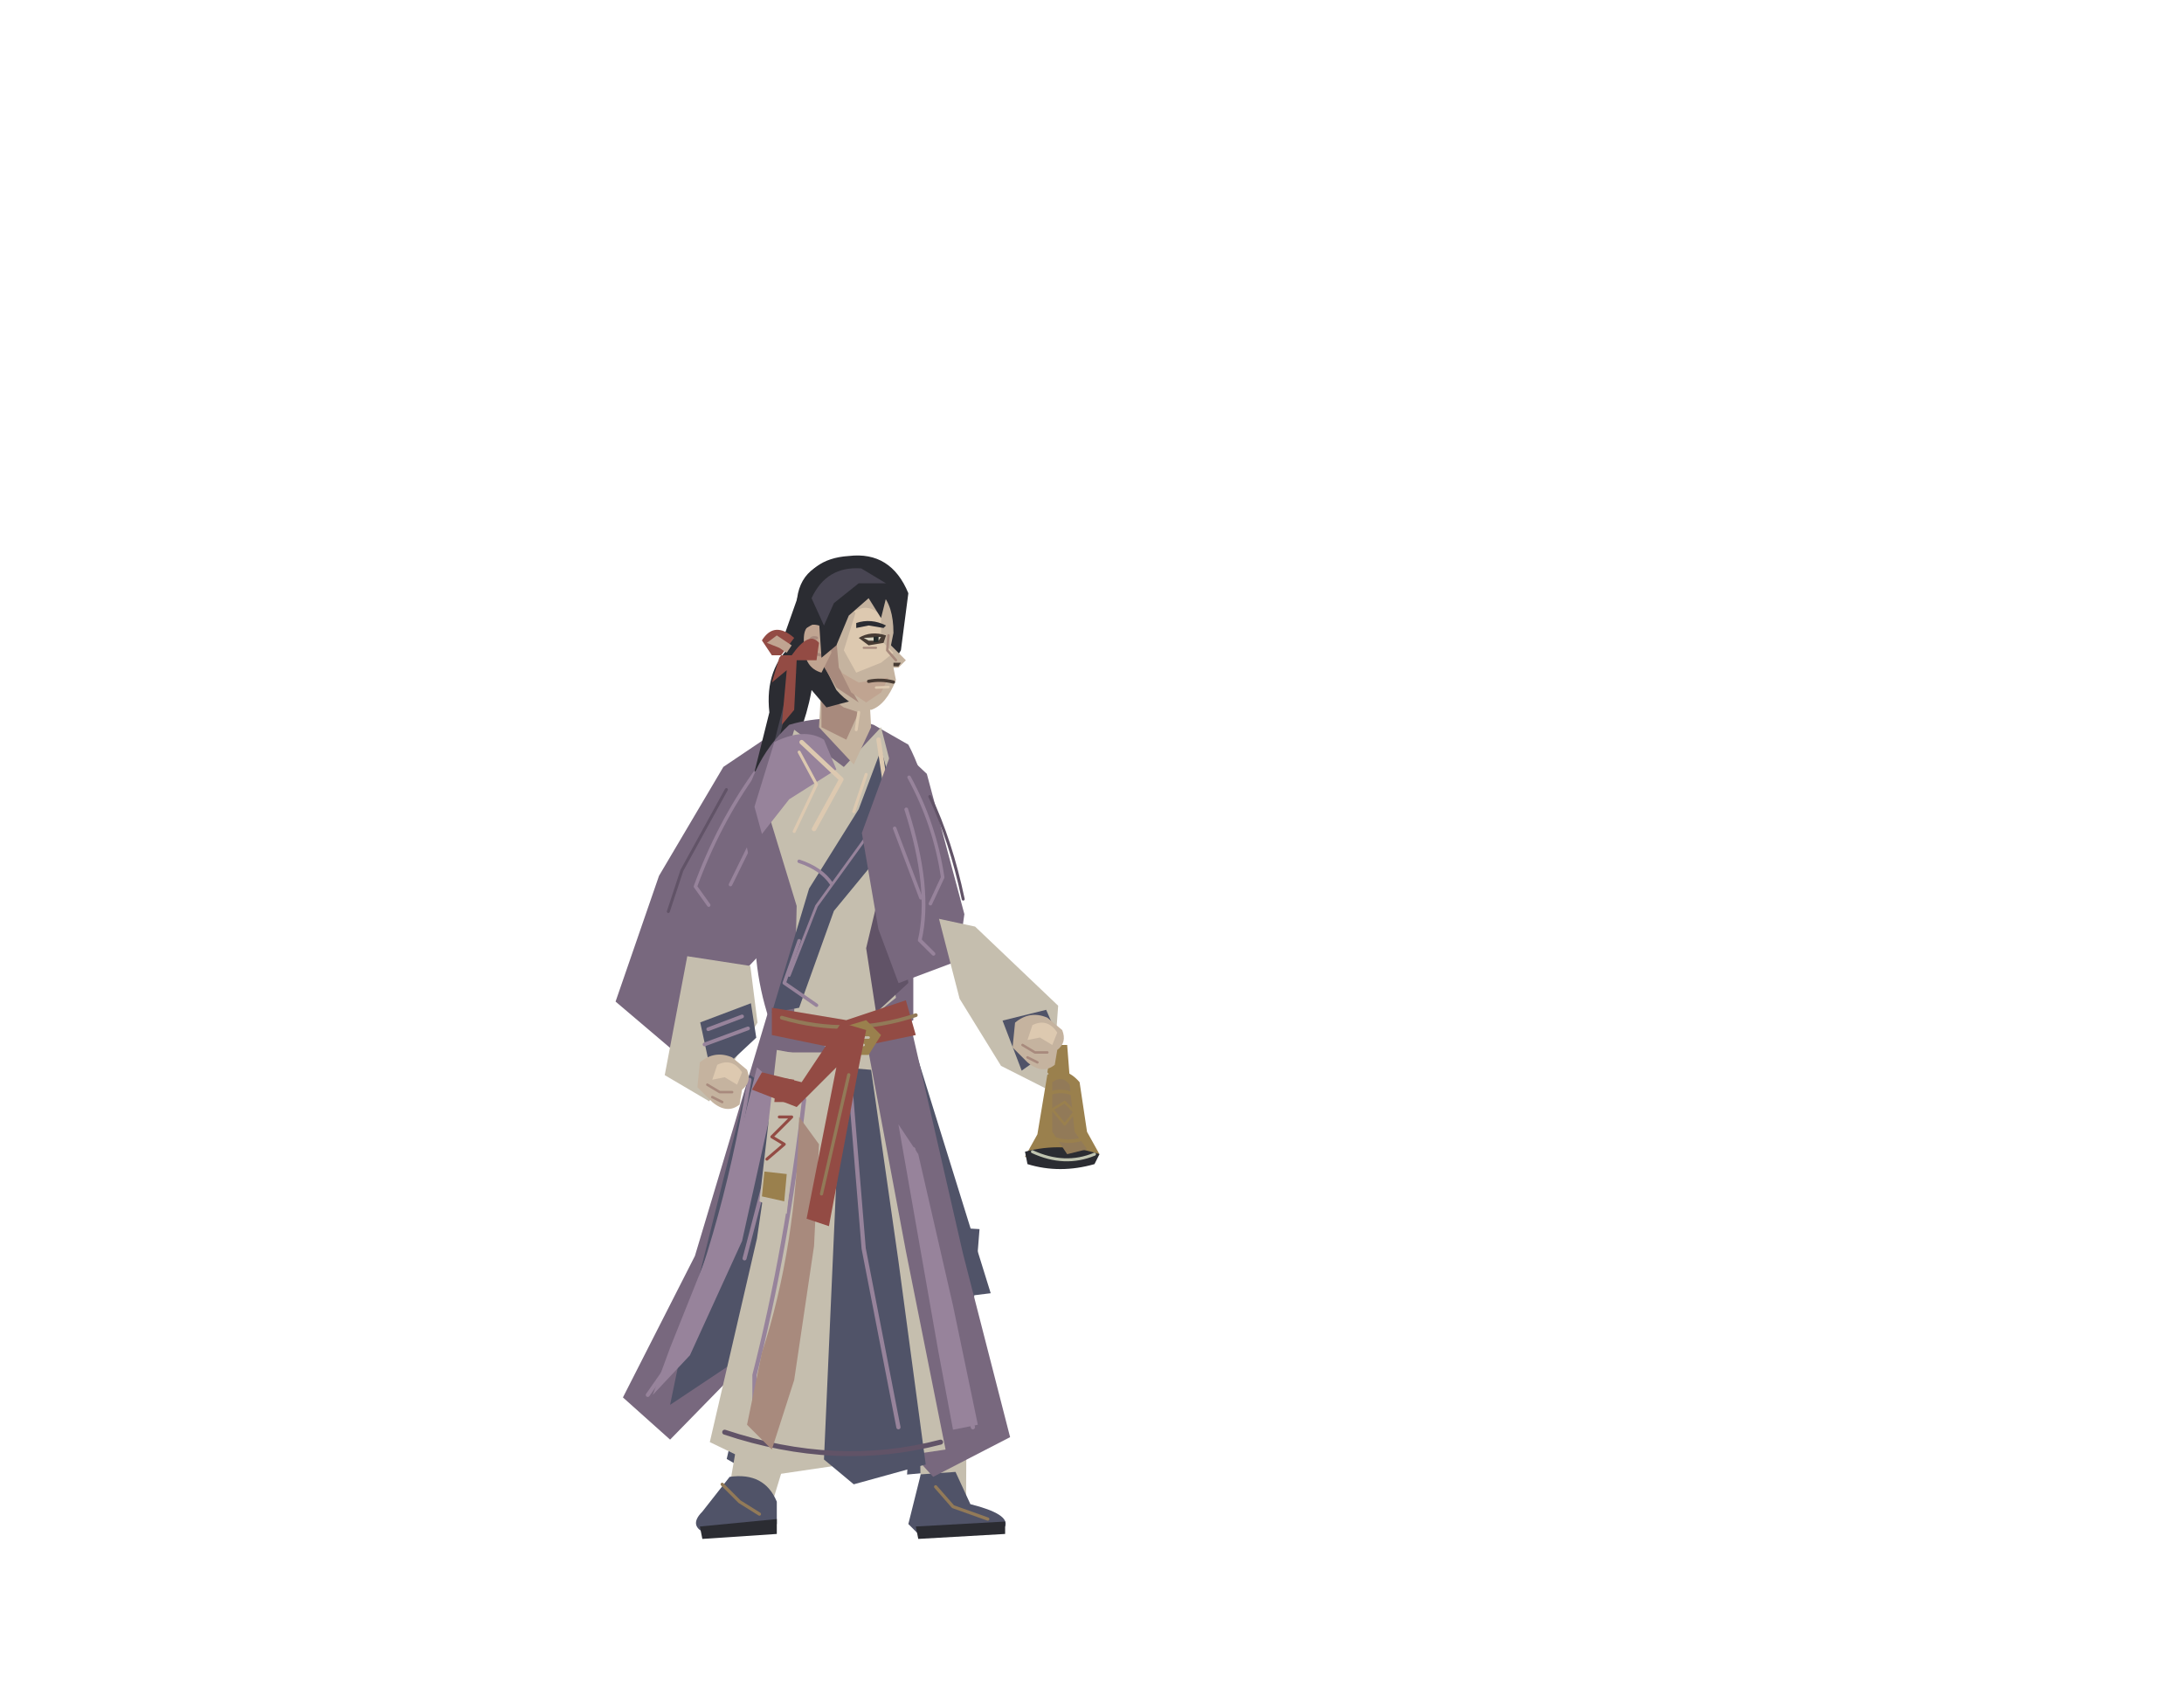
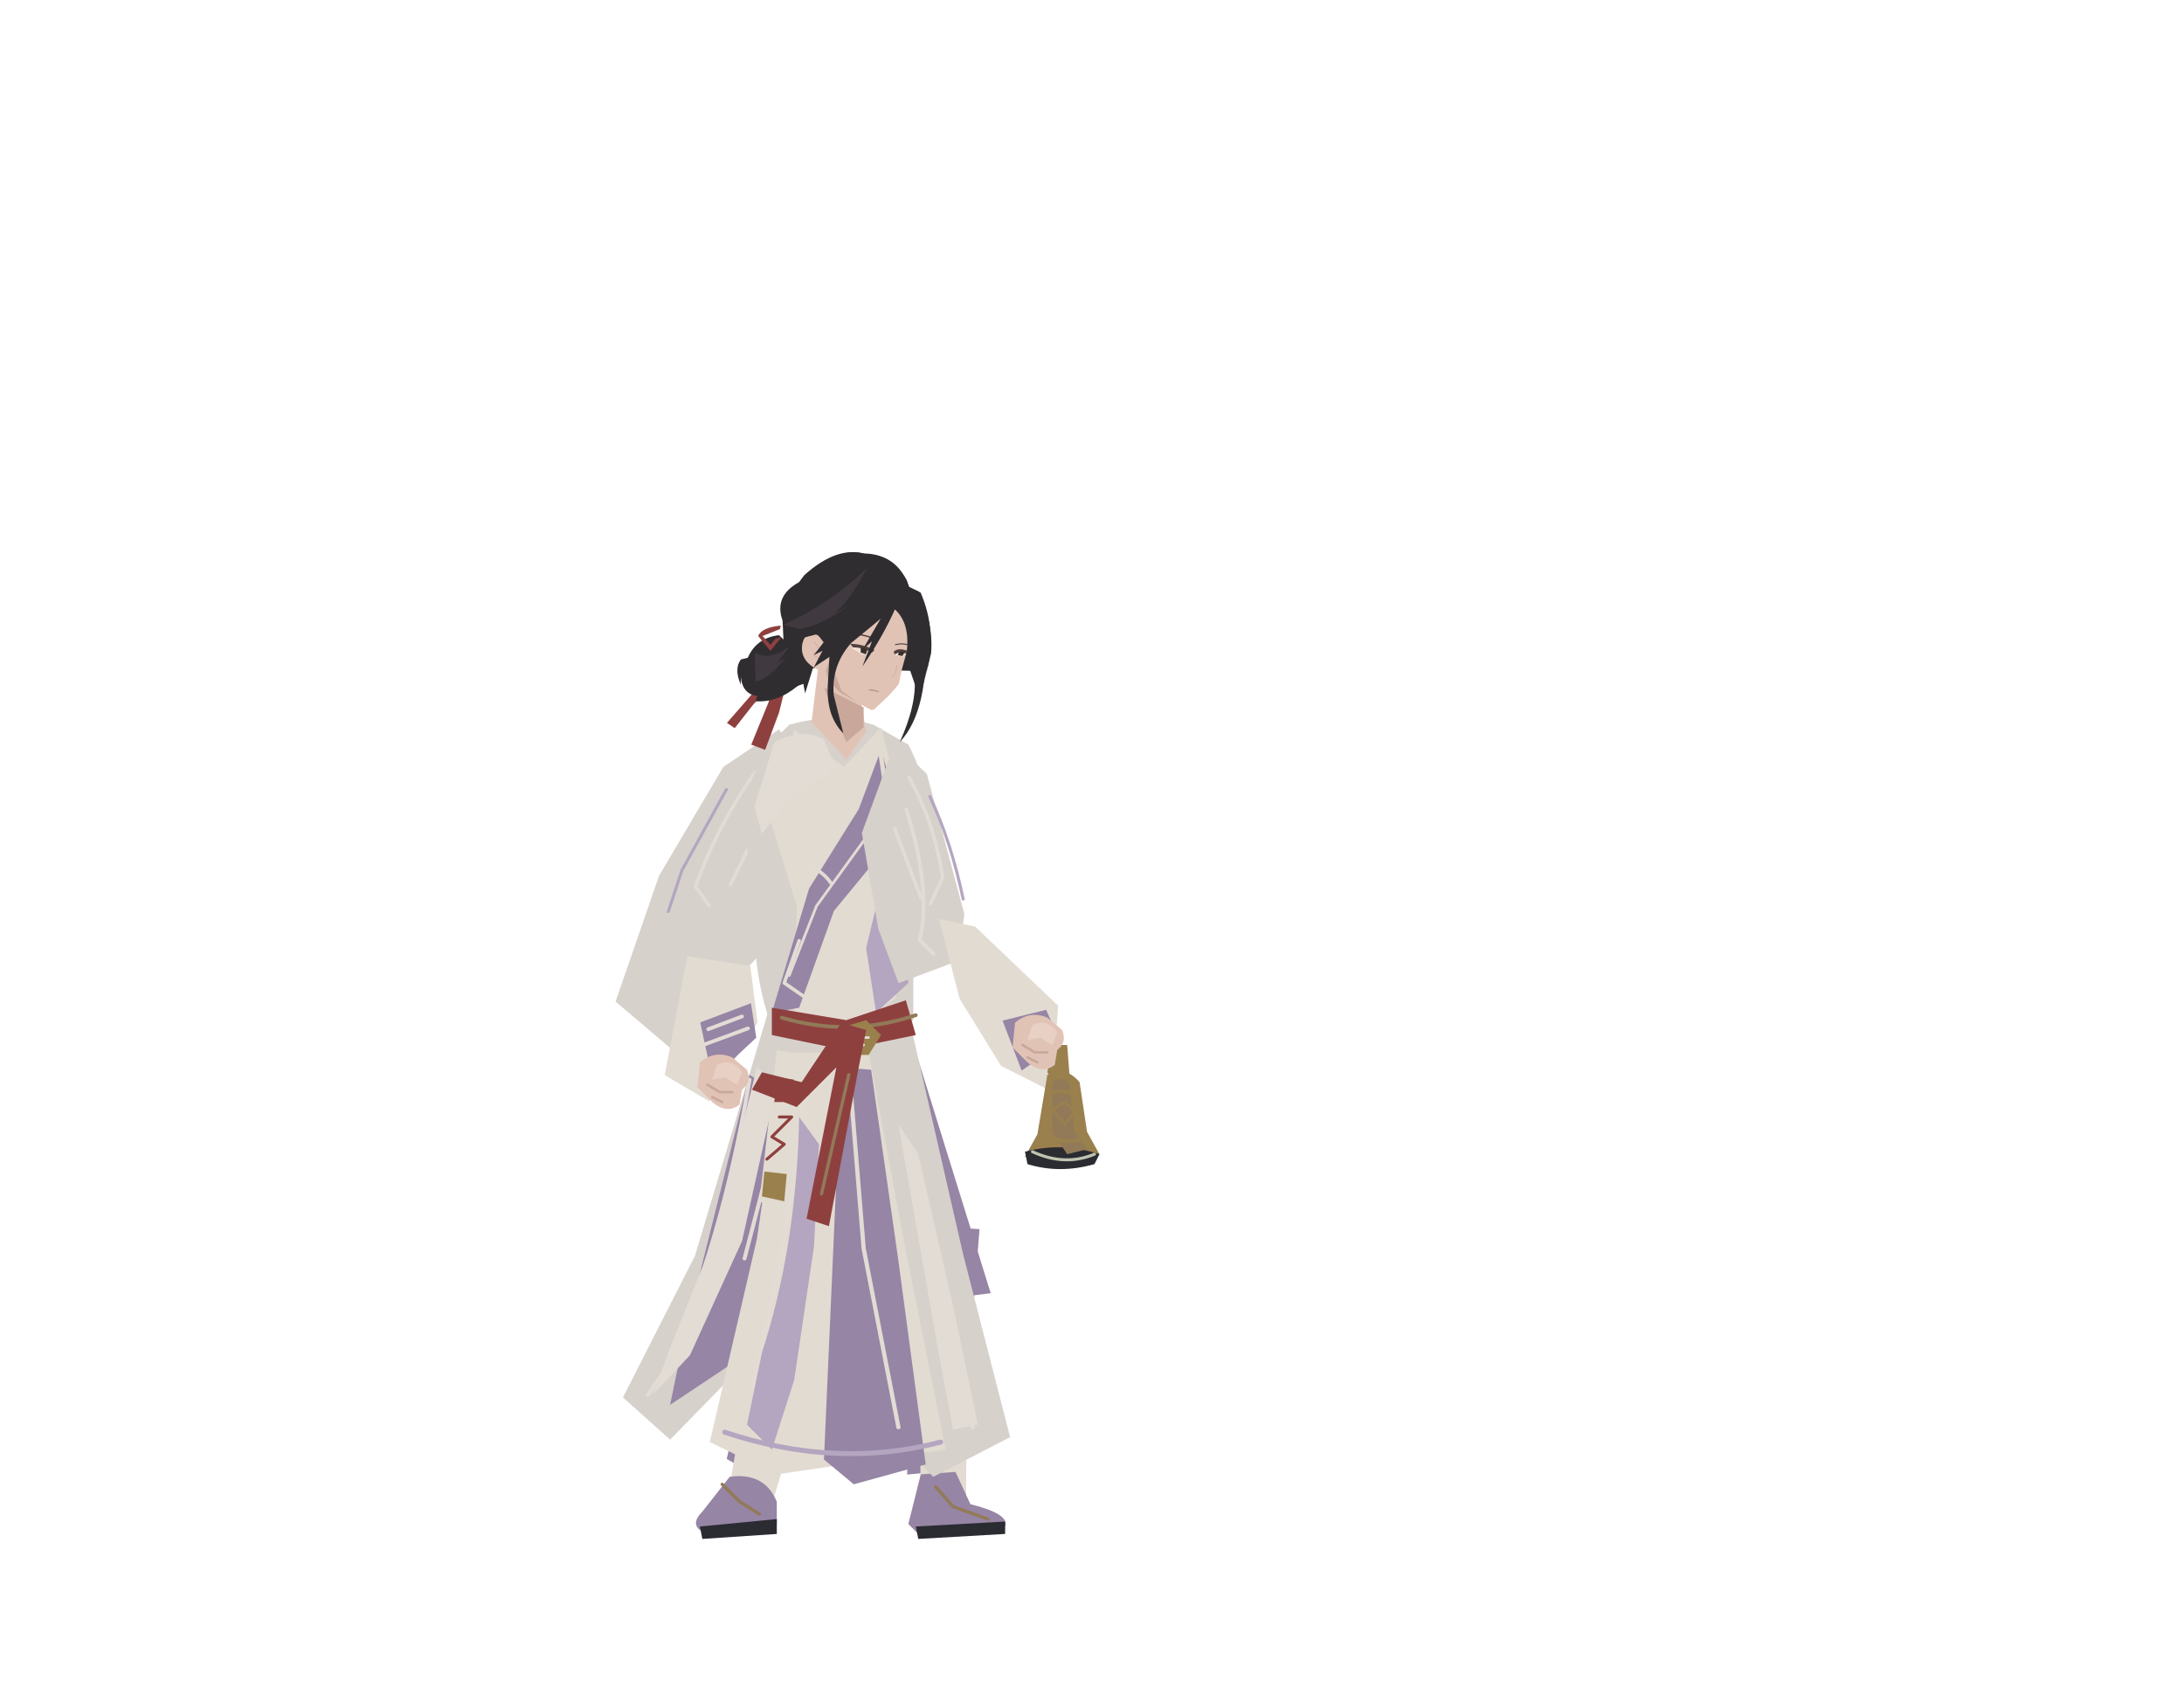
- <svg xmlns="http://www.w3.org/2000/svg" viewBox="-100 -140 880 680" role="img" aria-label="HONRO sodan.v007 idle">
+ <svg xmlns="http://www.w3.org/2000/svg" viewBox="-100 -140 880 680" role="img" aria-label="HONRO sodan.v008 idle">
  <g id="root" transform="matrix(1 0 0 1 0 0)" opacity="1" />
  <g id="rear_thigh" transform="matrix(0.98386 -0.17893 0.17893 0.98386 -46.11173 47.746)" opacity="1">
-     <path id="rear_trouser" d="M214 279L241 287L231 384L196 382L199 369Z" fill="#505368" />
+     <path id="rear_trouser" d="M214 279L241 287L231 384L196 382L199 369Z" fill="#9685A5" />
  </g>
  <g id="rear_shin" transform="matrix(0.98547 0.16983 -0.16983 0.98547 80.84293 -27.12849)" opacity="1">
-     <path id="rear_lower_leg" d="M196 357L230 361L210 456L191 449Z" fill="#505368" />
-     <path id="rear_ankle" d="M194 420L217 424L212 464L194 466Z" fill="#C5BEAE" />
+     <path id="rear_lower_leg" d="M196 357L230 361L210 456L191 449Z" fill="#9685A5" />
+     <path id="rear_ankle" d="M194 420L217 424L212 464L194 466Z" fill="#E2DBD1" />
  </g>
  <g id="rear_foot" transform="matrix(1 0 0 1 0 0)" opacity="1">
-     <path id="rear_soft_shoe" d="M194 455Q208 453 213 465L213 474L185 478Q177 475 183 469Z" fill="#505368" />
+     <path id="rear_soft_shoe" d="M194 455Q208 453 213 465L213 474L185 478Q177 475 183 469Z" fill="#9685A5" />
    <path id="rear_soft_sole" d="M182 475L213 472L213 478L183 480Z" fill="#2B2C32" />
    <path id="rear_boot_seam" d="M191 458 L198 465 206 470" fill="none" stroke="#927A58" stroke-width="1.3" stroke-linecap="round" stroke-linejoin="round" />
  </g>
  <g id="front_thigh" transform="matrix(0.98773 -0.15617 0.15617 0.98773 -40.31051 45.92141)" opacity="1">
-     <path id="front_trouser" d="M239 280L267 274L283 384L254 383Z" fill="#505368" />
+     <path id="front_trouser" d="M239 280L267 274L283 384L254 383Z" fill="#9685A5" />
  </g>
  <g id="front_shin" transform="matrix(0.99007 0.14058 -0.14058 0.99007 67.36609 -35.64756)" opacity="1">
-     <path id="front_lower_leg" d="M256 357L280 355L286 452L265 457Z" fill="#505368" />
-     <path id="front_ankle" d="M265 422L284 420L290 464L272 467Z" fill="#C5BEAE" />
+     <path id="front_lower_leg" d="M256 357L280 355L286 452L265 457Z" fill="#9685A5" />
+     <path id="front_ankle" d="M265 422L284 420L290 464L272 467Z" fill="#E2DBD1" />
  </g>
  <g id="front_foot" transform="matrix(1 0 0 1 0 0)" opacity="1">
-     <path id="front_soft_shoe" d="M271 454L285 453L291 466Q307 470 305 475L270 478L266 474Z" fill="#505368" />
+     <path id="front_soft_shoe" d="M271 454L285 453L291 466Q307 470 305 475L270 478L266 474Z" fill="#9685A5" />
    <path id="front_soft_sole" d="M269 475L305 473L305 478L270 480Z" fill="#2B2C32" />
    <path id="front_boot_seam" d="M277 459 L284 467 298 472" fill="none" stroke="#927A58" stroke-width="1.3" stroke-linecap="round" stroke-linejoin="round" />
  </g>
  <g id="rear_cloth" transform="matrix(1 0 0 1 0 3)" opacity="1">
-     <path id="robe_outer_back" d="M210 263L236 281L213 393L170 437L151 420L180 363Z" fill="#78687E" />
-     <path id="robe_back_inner" d="M202 290L222 303L203 401L170 423L176 394Z" fill="#505368" />
-     <path id="rear_robe_folds" d="M202 292 Q191 358 168 409 L161 419 M212 318 L200 364" fill="none" stroke="#97839B" stroke-width="1.6" stroke-linecap="round" stroke-linejoin="round" />
-     <path id="back_robe_light" d="M205 287 L213 294 199 357 178 403 163 419 170 400 188 355Z" fill="#97839B" />
+     <path id="robe_outer_back" d="M210 263L236 281L213 393L170 437L151 420L180 363Z" fill="#D6D1CB" />
+     <path id="robe_back_inner" d="M202 290L222 303L203 401L170 423L176 394Z" fill="#9685A5" />
+     <path id="rear_robe_folds" d="M202 292 Q191 358 168 409 L161 419 M212 318 L200 364" fill="none" stroke="#E2DCD5" stroke-width="1.6" stroke-linecap="round" stroke-linejoin="round" />
+     <path id="back_robe_light" d="M205 287 L213 294 199 357 178 403 163 419 170 400 188 355Z" fill="#E2DCD5" />
  </g>
  <g id="pelvis" transform="matrix(1 0 0 1 0 3)" opacity="1" />
  <g id="rear_upper_arm" transform="matrix(0.99616 0.08755 -0.08755 0.99616 14.92149 -15.20543)" opacity="1" />
  <g id="rear_sleeve" transform="matrix(0.99616 0.08755 -0.08755 0.99616 14.92149 -15.20543)" opacity="1">
-     <path id="rear_sleeve" d="M213 151L234 176L218 236L181 283L157 266L170 214L192 168Z" fill="#78687E" />
-     <path id="rear_sleeve_folds" d="M205 169 Q192 191 185 217 L191 224 M211 184 L199 215" fill="none" stroke="#97839B" stroke-width="1.4" stroke-linecap="round" stroke-linejoin="round" />
-     <path id="rear_sleeve_seam" d="M194 177 L179 211 175 228" fill="none" stroke="#615367" stroke-width="1.2" stroke-linecap="round" stroke-linejoin="round" />
+     <path id="rear_sleeve" d="M213 151L234 176L218 236L181 283L157 266L170 214L192 168Z" fill="#D6D1CB" />
+     <path id="rear_sleeve_folds" d="M205 169 Q192 191 185 217 L191 224 M211 184 L199 215" fill="none" stroke="#E2DCD5" stroke-width="1.4" stroke-linecap="round" stroke-linejoin="round" />
+     <path id="rear_sleeve_seam" d="M194 177 L179 211 175 228" fill="none" stroke="#B4A5C0" stroke-width="1.2" stroke-linecap="round" stroke-linejoin="round" />
  </g>
  <g id="rear_forearm" transform="matrix(0.99659 -0.08248 0.08248 0.99659 -23.58757 17.00244)" opacity="1">
-     <path id="rear_sleeve_lining" d="M181 244L206 250L207 273L185 303L168 291Z" fill="#C5BEAE" />
-     <path id="rear_cuff" d="M184 271L205 265L206 279L187 294Z" fill="#505368" />
-     <path id="rear_cuff_edge" d="M187 274 L201 270 M185 280 L203 275" fill="none" stroke="#97839B" stroke-width="1.5" stroke-linecap="round" stroke-linejoin="round" />
+     <path id="rear_sleeve_lining" d="M181 244L206 250L207 273L185 303L168 291Z" fill="#E2DBD1" />
+     <path id="rear_cuff" d="M184 271L205 265L206 279L187 294Z" fill="#9685A5" />
+     <path id="rear_cuff_edge" d="M187 274 L201 270 M185 280 L203 275" fill="none" stroke="#E2DCD5" stroke-width="1.5" stroke-linecap="round" stroke-linejoin="round" />
  </g>
  <g id="rear_hand" transform="matrix(1 0 0 1 0 0)" opacity="1">
-     <path id="rear_hand_shape" d="M182 288 Q188 283 195 286 L201 291 Q203 296 199 299 L198 305 Q193 309 187 304 L181 298Z" fill="#C5B39F" />
-     <path id="rear_thumb" d="M189 289 Q195 286 199 292 L197 297 192 294 187 295Z" fill="#DDC9B0" />
-     <path id="rear_knuckles" d="M185 297 L190 300 195 300 M187 302 L191 304" fill="none" stroke="#A88A7D" stroke-width="1" stroke-linecap="round" stroke-linejoin="round" />
+     <path id="rear_hand_shape" d="M182 288 Q188 283 195 286 L201 291 Q203 296 199 299 L198 305 Q193 309 187 304 L181 298Z" fill="#E1C3B6" />
+     <path id="rear_thumb" d="M189 289 Q195 286 199 292 L197 297 192 294 187 295Z" fill="#E9D0C4" />
+     <path id="rear_knuckles" d="M185 297 L190 300 195 300 M187 302 L191 304" fill="none" stroke="#C9A89B" stroke-width="1" stroke-linecap="round" stroke-linejoin="round" />
  </g>
  <g id="front_cloth" transform="matrix(1 0 0 1 0 3)" opacity="1">
-     <path id="robe_outer_front" d="M236 279L266 266L288 362L307 436L276 452L247 420Z" fill="#78687E" />
-     <path id="robe_front_ivory" d="M216 281L250 281L265 361L281 441L213 451L186 438L205 356Z" fill="#C5BEAE" />
-     <path id="indigo_center" d="M239 287L251 288L262 365L273 447L244 455L232 445Z" fill="#505368" />
-     <path id="front_robe_folds" d="M224 300 Q217 360 204 411 L204 432 M268 320 L286 405 292 432" fill="none" stroke="#97839B" stroke-width="1.7" stroke-linecap="round" stroke-linejoin="round" />
-     <path id="robe_hem" d="M192 434 Q237 449 279 438" fill="none" stroke="#615367" stroke-width="2" stroke-linecap="round" stroke-linejoin="round" />
-     <path id="front_robe_shadow" d="M222 307 Q221 359 207 402 L201 431 211 441 220 413 228 359 230 318Z" fill="#A88A7D" />
-     <path id="front_robe_light" d="M262 310 L270 322 284 383 294 431 284 433 278 401Z" fill="#97839B" />
-     <path id="robe_binding" d="M243 299 L248 360 262 432" fill="none" stroke="#97839B" stroke-width="1.7" stroke-linecap="round" stroke-linejoin="round" />
+     <path id="robe_outer_front" d="M236 279L266 266L288 362L307 436L276 452L247 420Z" fill="#D6D1CB" />
+     <path id="robe_front_ivory" d="M216 281L250 281L265 361L281 441L213 451L186 438L205 356Z" fill="#E2DBD1" />
+     <path id="indigo_center" d="M239 287L251 288L262 365L273 447L244 455L232 445Z" fill="#9685A5" />
+     <path id="front_robe_folds" d="M224 300 Q217 360 204 411 L204 432 M268 320 L286 405 292 432" fill="none" stroke="#E2DCD5" stroke-width="1.7" stroke-linecap="round" stroke-linejoin="round" />
+     <path id="robe_hem" d="M192 434 Q237 449 279 438" fill="none" stroke="#B4A5C0" stroke-width="2" stroke-linecap="round" stroke-linejoin="round" />
+     <path id="front_robe_shadow" d="M222 307 Q221 359 207 402 L201 431 211 441 220 413 228 359 230 318Z" fill="#B4A5C0" />
+     <path id="front_robe_light" d="M262 310 L270 322 284 383 294 431 284 433 278 401Z" fill="#E2DCD5" />
+     <path id="robe_binding" d="M243 299 L248 360 262 432" fill="none" stroke="#E2DCD5" stroke-width="1.7" stroke-linecap="round" stroke-linejoin="round" />
  </g>
  <g id="hair_tail" transform="matrix(1 0 0 1 0 3)" opacity="1">
-     <path id="low_hair_tail" d="M220 116 Q208 126 210 144 L204 168 213 162 220 158 Q228 139 228 124Z" fill="#2B2C32" />
-     <path id="hair_tail_fold" d="M220 128 Q216 143 213 155" fill="none" stroke="#484552" stroke-width="1.5" stroke-linecap="round" stroke-linejoin="round" />
+     <path id="ribbon_tails" d="M212.5 115 Q214.95 130.05 203.75 140.55 L196.05 150.35 192.9 148.25 204.8 134.6 211.45 123.75Z M214.6 113.6 L217.05 131.45 213.9 144.05 208.3 159.1 202.7 157 209.7 139.85Z" fill="#8E403F" />
  </g>
  <g id="prop_hip" transform="matrix(1 0 0 1 0 3)" opacity="1">
-     <path id="jubakji" d="M213 280L224 282L217 346L206 341Z" fill="#C5BEAE" />
-     <path id="jubakji_seal" d="M213 291L220 292L219 301L212 301Z" fill="#934B44" />
+     <path id="jubakji" d="M213 280L224 282L217 346L206 341Z" fill="#E2DBD1" />
+     <path id="jubakji_seal" d="M213 291L220 292L219 301L212 301Z" fill="#8E403F" />
    <path id="jubakji_fold" d="M208 329L217 330L216 341L207 339Z" fill="#9A804D" />
-     <path id="paper_script" d="M214 307 L219 307 211 315 216 318 209 324" fill="none" stroke="#934B44" stroke-width="1.2" stroke-linecap="round" stroke-linejoin="round" />
+     <path id="paper_script" d="M214 307 L219 307 211 315 216 318 209 324" fill="none" stroke="#8E403F" stroke-width="1.2" stroke-linecap="round" stroke-linejoin="round" />
  </g>
  <g id="thorax" transform="matrix(1 0 0 1 0 3)" opacity="1">
-     <path id="torso" d="M218 149 Q235 144 252 149 L266 157 Q277 178 275 205 L268 237 268 268 240 282 210 268 Q202 244 205 218 L199 189 Q201 165 218 149Z" fill="#78687E" />
-     <path id="ivory_front" d="M220 151L240 166L255 150L263 181L253 207L261 259L241 275L220 265L221 222L210 186Z" fill="#C5BEAE" />
-     <path id="indigo_lapel" d="M255 159L264 190L236 224L222 263L211 265L226 215L246 183Z" fill="#505368" />
-     <path id="shoulder_plane" d="M212 156 Q224 150 232 155 L237 167 218 179 207 193 204 182Z" fill="#97839B" />
-     <path id="rib_plane" d="M260 193 L272 191 263 230 266 253 253 265 249 239Z" fill="#615367" />
-     <path id="chest_fold" d="M222 204 Q231 207 235 213 M222 236 L216 253 229 262" fill="none" stroke="#97839B" stroke-width="1.4" stroke-linecap="round" stroke-linejoin="round" />
-     <path id="collar_edge" d="M223 156 L239 171 228 191 M254 155 L258 182" fill="none" stroke="#DDC9B0" stroke-width="1.8" stroke-linecap="round" stroke-linejoin="round" />
-     <path id="lapel_seam" d="M250 193 L229 222 218 250" fill="none" stroke="#97839B" stroke-width="1.1" stroke-linecap="round" stroke-linejoin="round" />
-     <path id="collar_seam" d="M222 160 L229 173 220 192 M249 169 L244 184" fill="none" stroke="#DDC9B0" stroke-width="1.2" stroke-linecap="round" stroke-linejoin="round" />
+     <path id="torso" d="M218 149 Q235 144 252 149 L266 157 Q277 178 275 205 L268 237 268 268 240 282 210 268 Q202 244 205 218 L199 189 Q201 165 218 149Z" fill="#D6D1CB" />
+     <path id="ivory_front" d="M220 151L240 166L255 150L263 181L253 207L261 259L241 275L220 265L221 222L210 186Z" fill="#E2DBD1" />
+     <path id="indigo_lapel" d="M255 159L264 190L236 224L222 263L211 265L226 215L246 183Z" fill="#9685A5" />
+     <path id="shoulder_plane" d="M212 156 Q224 150 232 155 L237 167 218 179 207 193 204 182Z" fill="#E2DCD5" />
+     <path id="rib_plane" d="M260 193 L272 191 263 230 266 253 253 265 249 239Z" fill="#B4A5C0" />
+     <path id="chest_fold" d="M222 204 Q231 207 235 213 M222 236 L216 253 229 262" fill="none" stroke="#E2DCD5" stroke-width="1.4" stroke-linecap="round" stroke-linejoin="round" />
+     <path id="collar_edge" d="M223 156 L239 171 228 191 M254 155 L258 182" fill="none" stroke="#E2DBD1" stroke-width="1.8" stroke-linecap="round" stroke-linejoin="round" />
+     <path id="lapel_seam" d="M250 193 L229 222 218 250" fill="none" stroke="#E2DCD5" stroke-width="1.1" stroke-linecap="round" stroke-linejoin="round" />
+     <path id="collar_seam" d="M222 160 L229 173 220 192 M249 169 L244 184" fill="none" stroke="#E2DBD1" stroke-width="1.2" stroke-linecap="round" stroke-linejoin="round" />
  </g>
  <g id="neck" transform="matrix(1 0 0 1 0 3)" opacity="1">
-     <path id="neck" d="M231 132 Q240 137 250 132 L251 150 244 165 230 150Z" fill="#C5B39F" />
-     <path id="neck_turn" d="M231 136 L240 142 246 144 241 155 231 150Z" fill="#A88A7D" />
-     <path id="neck_tendon" d="M246 144 L245 151" fill="none" stroke="#DDC9B0" stroke-width="1.2" stroke-linecap="round" stroke-linejoin="round" />
+     <path id="neck" d="M230 123 L246 134 249 152 241 163 227 148Z" fill="#E1C3B6" />
+     <path id="neck_turn" d="M232 134 L248 142 248 150 241 156Z" fill="#C9A89B" />
  </g>
  <g id="front_upper_arm" transform="matrix(0.9962 0.08715 -0.08715 0.9962 15.12648 -19.47825)" opacity="1" />
  <g id="front_sleeve" transform="matrix(0.9962 0.08715 -0.08715 0.9962 15.12648 -19.47825)" opacity="1">
-     <path id="front_sleeve" d="M260 157L274 168L294 223L293 242L270 253L260 232L250 194Z" fill="#78687E" />
-     <path id="front_sleeve_folds" d="M267 170 Q279 188 284 209 L280 220 M263 191 L276 218" fill="none" stroke="#97839B" stroke-width="1.4" stroke-linecap="round" stroke-linejoin="round" />
-     <path id="front_sleeve_seam" d="M276 177 Q286 194 293 217" fill="none" stroke="#615367" stroke-width="1.2" stroke-linecap="round" stroke-linejoin="round" />
-     <path id="sleeve_falling_fold" d="M267 183 Q280 214 277 235 L283 240" fill="none" stroke="#97839B" stroke-width="1.5" stroke-linecap="round" stroke-linejoin="round" />
+     <path id="front_sleeve" d="M260 157L274 168L294 223L293 242L270 253L260 232L250 194Z" fill="#D6D1CB" />
+     <path id="front_sleeve_folds" d="M267 170 Q279 188 284 209 L280 220 M263 191 L276 218" fill="none" stroke="#E2DCD5" stroke-width="1.4" stroke-linecap="round" stroke-linejoin="round" />
+     <path id="front_sleeve_seam" d="M276 177 Q286 194 293 217" fill="none" stroke="#B4A5C0" stroke-width="1.2" stroke-linecap="round" stroke-linejoin="round" />
+     <path id="sleeve_falling_fold" d="M267 183 Q280 214 277 235 L283 240" fill="none" stroke="#E2DCD5" stroke-width="1.5" stroke-linecap="round" stroke-linejoin="round" />
  </g>
  <g id="front_forearm" transform="matrix(0.99135 -0.13123 0.13123 0.99135 -33.70603 44.52916)" opacity="1">
-     <path id="front_sleeve_lining" d="M285 225L299 230L328 266L321 300L302 287L289 258Z" fill="#C5BEAE" />
-     <path id="front_cuff" d="M305 269L323 267L327 281L310 290Z" fill="#505368" />
+     <path id="front_sleeve_lining" d="M285 225L299 230L328 266L321 300L302 287L289 258Z" fill="#E2DBD1" />
+     <path id="front_cuff" d="M305 269L323 267L327 281L310 290Z" fill="#9685A5" />
  </g>
  <g id="belt" transform="matrix(1 0 0 1 0 3)" opacity="1">
-     <path id="belt" d="M211 263L241 268L265 260L269 274L240 280L211 274Z" fill="#934B44" />
+     <path id="belt" d="M211 263L241 268L265 260L269 274L240 280L211 274Z" fill="#8E403F" />
    <path id="belt_edge" d="M215 267 Q242 275 269 266" fill="none" stroke="#927A58" stroke-width="1.5" stroke-linecap="round" stroke-linejoin="round" />
    <path id="belt_knot" d="M239 271 L249 268 255 274 250 282 240 282 236 277Z" fill="#9A804D" />
-     <path id="belt_knot_stitch" d="M240 275 L250 275 M241 278 L248 278" fill="none" stroke="#C5BEAE" stroke-width="1" stroke-linecap="round" stroke-linejoin="round" />
+     <path id="belt_knot_stitch" d="M240 275 L250 275 M241 278 L248 278" fill="none" stroke="#E2DBD1" stroke-width="1" stroke-linecap="round" stroke-linejoin="round" />
  </g>
  <g id="ribbon" transform="matrix(1 0 0 1 0 3)" opacity="1">
-     <path id="spirit_knot" d="M239 269L249 272L246 287L234 351L225 348L237 287L221 303L203 296L207 289L223 293Z" fill="#934B44" />
+     <path id="spirit_knot" d="M239 269L249 272L246 287L234 351L225 348L237 287L221 303L203 296L207 289L223 293Z" fill="#8E403F" />
    <path id="sash_seam" d="M242 290 L231 338" fill="none" stroke="#927A58" stroke-width="1.3" stroke-linecap="round" stroke-linejoin="round" />
  </g>
  <g id="weapon" transform="matrix(1 0 0 1 0 0)" opacity="1">
    <path id="bell_handle" d="M324 281L330 281L331 294L326 297L322 292Z" fill="#9A804D" />
    <path id="hand_bell" d="M322 293Q329 289 335 296L338 316L343 325Q329 333 313 326L318 317Z" fill="#9A804D" />
    <path id="bell_mouth" d="M313 324Q328 320 343 325L341 329Q327 333 314 329Z" fill="#2B2C32" />
    <path id="bell_light" d="M324 296 Q328 293 331 297 L333 316 338 323 330 325 324 316Z" fill="#927A58" />
    <path id="bell_rim" d="M316 324 Q329 330 341 325" fill="none" stroke="#C0C4B0" stroke-width="1.2" stroke-linecap="round" stroke-linejoin="round" />
    <path id="bell_pattern" d="M324 307 L329 304 333 308 329 313Z" fill="none" stroke="#9A804D" stroke-width="1" stroke-linecap="round" stroke-linejoin="round" />
    <path id="bell_bands" d="M322 301 Q328 298 335 302 M321 317 Q330 322 338 318" fill="none" stroke="#9A804D" stroke-width="1.4" stroke-linecap="round" stroke-linejoin="round" />
  </g>
  <g id="front_hand" transform="matrix(1 0 0 1 0 0)" opacity="1">
-     <path id="front_hand_shape" d="M309 272 Q315 267 322 270 L328 275 Q330 280 326 283 L325 289 Q320 293 314 288 L308 282Z" fill="#C5B39F" />
-     <path id="front_thumb" d="M316 273 Q322 270 326 276 L324 281 319 278 314 279Z" fill="#DDC9B0" />
-     <path id="front_knuckles" d="M312 281 L317 284 322 284 M314 286 L318 288" fill="none" stroke="#A88A7D" stroke-width="1" stroke-linecap="round" stroke-linejoin="round" />
+     <path id="front_hand_shape" d="M309 272 Q315 267 322 270 L328 275 Q330 280 326 283 L325 289 Q320 293 314 288 L308 282Z" fill="#E1C3B6" />
+     <path id="front_thumb" d="M316 273 Q322 270 326 276 L324 281 319 278 314 279Z" fill="#E9D0C4" />
+     <path id="front_knuckles" d="M312 281 L317 284 322 284 M314 286 L318 288" fill="none" stroke="#C9A89B" stroke-width="1" stroke-linecap="round" stroke-linejoin="round" />
  </g>
  <g id="head" transform="matrix(1 0 0 1 0 3)" opacity="1">
-     <path id="hair_back" d="M222 96 Q226 82 242 81 Q259 79 266 96 L263 119 252 137 233 142 221 128 216 113Z" fill="#2B2C32" />
-     <path id="face_plane" d="M236 96 Q246 88 255 96 Q260 101 260 112 L259 117 265 123 262 126 260 126 261 131 Q257 141 251 143 Q243 142 237 135 L231 123 232 109Z" fill="#C5B39F" />
-     <path id="temple_shadow" d="M234 99 L241 100 237 115 238 126 246 140 237 134 231 124 231 111Z" fill="#A88A7D" />
-     <path id="cheek_light" d="M245 103 Q250 100 255 105 L255 115 260 120 255 124 245 128 240 119Z" fill="#DDC9B0" />
-     <path id="jaw_plane" d="M239 128 L246 132 258 130 255 136 249 140 243 136Z" fill="#C0A491" />
-     <path id="brow_plane" d="M244 103 L249 102 254 105 250 105 246 106Z" fill="#DDC9B0" />
-     <path id="ear" d="M230 109 Q223 107 224 117 Q224 126 231 128 L235 120 234 112Z" fill="#C0A491" />
-     <path id="ear_fold" d="M229 114 Q225 113 227 120 L231 121" fill="none" stroke="#A88A7D" stroke-width="1.2" stroke-linecap="round" stroke-linejoin="round" />
-     <path id="brow" d="M245 108 Q251 106 257 109 L256 110 250 109 245 110Z" fill="#2B2C32" />
-     <path id="eye_socket" d="M246 114 Q251 111 257 113 L256 116 250 117Z" fill="#473B34" />
-     <path id="eye_light" d="M248 114 L255 113.6 254 115.1 250 115.1Z" fill="#D8D5C2" />
-     <path id="iris" d="M252 113.5 L254 113.5 254 115.6 252 115.8Z" fill="#242B2A" />
-     <path id="lower_lid" d="M248 118 L253 118" fill="none" stroke="#A88A7D" stroke-width="0.8" stroke-linecap="round" stroke-linejoin="round" />
-     <path id="nose_bridge" d="M258 113 L257.5 119 261 123" fill="none" stroke="#A88A7D" stroke-width="1" stroke-linecap="round" stroke-linejoin="round" />
-     <path id="nostril" d="M260 124 L263 124 262 125.5 260 125.4Z" fill="#473B34" />
-     <path id="mouth" d="M250 131.5 Q255 130.5 260 131.8" fill="none" stroke="#473B34" stroke-width="1.3" stroke-linecap="round" stroke-linejoin="round" />
-     <path id="lower_lip" d="M253 134 L258 133.8" fill="none" stroke="#DDC9B0" stroke-width="1" stroke-linecap="round" stroke-linejoin="round" />
-     <path id="hair_front" d="M221 100 Q222 83 242 82 Q259 81 265 97 L265 102 257 98 255 106 250 98 242 105 237 117 231 122 230 107 225 110Z" fill="#2B2C32" />
-     <path id="hair_sweep" d="M227 98 Q233 85 247 86 L257 92 246 92 236 100 232 109Z" fill="#484552" />
-     <path id="hair_cord" d="M220 114 Q212 107 207 115 L211 121 219 121 Q226 111 230 116 L229 123 221 123 220 143 215 149 217 127 211 132 214 122Z" fill="#934B44" />
-     <path id="hair_cord_light" d="M209 116 L213 113 219 117 217 120 214 118Z" fill="#C0A491" />
+     <path id="low_bun" d="M213.9 112.9 Q204.8 113.95 201.3 122 L198.5 122.7 Q195.7 126.55 198.5 132.85 L198.5 129.7 Q199.2 136.7 205.15 137.4 L204.45 139.5 Q213.2 140.2 221.6 133.2 L224.4 123.05Z" fill="#302D30" />
+     <path id="hair_back" d="M215.3 106.95 Q211.8 97.15 221.95 91.55 L224.05 88.75 Q237.7 76.5 249.25 80.35 Q260.1 80.35 265.35 90.85 L266.4 93.65 270.25 95.4 Q276.2 108.7 275.15 120.25 L270.6 138.45 266.75 127.25 227.55 126.2 224.4 136.35 223.7 132.5 217.05 134.95Z" fill="#302D30" />
+     <path id="face_plane" d="M236.3 106.25 Q248.2 96.45 260.45 102.4 Q266.75 108 265.35 119.55 L263.25 127.25 262.2 132.5 Q259.05 136.7 253.1 141.95 Q251.7 143.7 250.3 142.65 L245.05 139.85 238.4 135.3 233.85 131.1 231.05 120.95Z" fill="#E1C3B6" />
+     <path id="temple_shadow" d="M234.9 113.25 L237 120.6 236.3 127.95 239.1 135.3 245.4 139.85 238.05 135.65 233.85 131.1 231.75 124.1Z" fill="#C9A89B" />
+     <path id="ear" d="M229.65 112.9 Q224.75 110.8 223.35 116.05 Q221.95 122.7 228.95 126.55 L232.8 127.25 234.55 122 232.1 116.05Z" fill="#E1C3B6" />
+     <path id="ear_fold" d="M228.25 115.7 L230.7 119.2 Q225.1 120.25 231.05 122.7" fill="none" stroke="#D6B2A4" stroke-width="0.56" stroke-linecap="round" stroke-linejoin="round" />
+     <path id="near_brow" d="M242.6 112.2 Q247.5 112.55 251.35 113.95" fill="none" stroke="#51413E" stroke-width="0.56" stroke-linecap="round" stroke-linejoin="round" />
+     <path id="far_brow" d="M260.8 116.75 Q263.25 116.05 265.7 116.75" fill="none" stroke="#51413E" stroke-width="0.42" stroke-linecap="round" stroke-linejoin="round" />
+     <path id="near_eye" d="M242.95 117.1 Q247.15 116.75 251.7 119.2 L250.3 120.95 247.15 120.6 243.3 118.15Z" fill="#F0E0D6" />
+     <path id="near_lid" d="M242.6 116.4 Q247.5 116.4 252.4 118.85 L251.35 119.9 Q247.5 117.8 243.65 117.8Z" fill="#51413E" />
+     <path id="near_pupil" d="M246.8 117.8 L249.6 118.5 248.9 120.6 246.8 119.9Z" fill="#393130" />
+     <path id="far_eye" d="M260.45 119.55 Q262.9 118.85 265.35 119.9 L263.95 121.65 260.8 120.95Z" fill="#F0E0D6" />
+     <path id="far_lid" d="M260.1 119.55 Q261.85 117.8 265.7 119.2 L265.35 120.25 262.2 119.9 260.45 120.6Z" fill="#51413E" />
+     <path id="far_pupil" d="M262.2 119.55 L264.65 119.55 263.6 121.3 261.85 120.95Z" fill="#393130" />
+     <path id="nose" d="M261.5 125.15 Q260.8 128.65 259.75 129.7" fill="none" stroke="#D6B2A4" stroke-width="0.42" stroke-linecap="round" stroke-linejoin="round" />
+     <path id="mouth" d="M250.3 134.95 Q252.05 134.95 253.8 135.65" fill="none" stroke="#B28A80" stroke-width="0.42" stroke-linecap="round" stroke-linejoin="round" />
+     <path id="hair_front" d="M215.65 105.55 Q214.25 97.15 222.65 93.65 L224.05 89.1 Q236.3 77.55 248.2 80 Q259.05 80 265.35 90.85 L266.05 93.3 270.95 95.75 Q277.6 111.15 273.4 127.6 Q275.15 119.2 272.7 109.75 Q274.8 143 262.55 155.95 Q269.55 140.55 268.5 129.35 Q269.55 117.1 265 103.8 L260.8 102.05 Q255.9 113.25 247.5 125.5 L251.35 115.35 247.5 118.85 254.85 106.25 Q250.3 110.1 242.95 116.05 Q234.9 125.15 235.95 137.05 L239.8 152.45 Q233.15 145.8 233.5 133.9 L234.2 121.65 227.9 125.85 231.4 119.2 227.9 120.95 232.45 115 228.95 112.55 223.7 113.95 215.65 116.05Z" fill="#302D30" />
+     <path id="hair_sweep" d="M215.65 108.7 Q234.9 99.95 249.25 85.95 Q242.25 99.6 235.6 104.5 L241.2 101.35 Q232.1 108.35 222.3 110.45Z" fill="#403A40" />
+     <path id="bun_light" d="M204.1 119.9 Q210.05 123.4 218.1 117.45 L213.2 124.1 216.7 122 Q208.65 131.45 204.45 131.45Z" fill="#403A40" />
+     <path id="hair_cord" d="M214.6 109.05 Q206.9 109.75 205.5 113.25 L210.4 119.2 214.95 113.6 212.5 114.3 210.4 116.75 207.25 113.25 214.25 110.45Z" fill="#8E403F" />
  </g>
  <g id="spirit" transform="matrix(0.65 0 0 0.65 136.5 82.25)" opacity="0">
-     <path id="spirit_smoke" d="M366 234Q360 218 382 210Q400 208 407 222C417 240 441 235 454 226Q446 251 421 254L399 277Q378 291 353 279Q381 274 381 256Z" fill="#78687E" />
+     <path id="spirit_smoke" d="M366 234Q360 218 382 210Q400 208 407 222C417 240 441 235 454 226Q446 251 421 254L399 277Q378 291 353 279Q381 274 381 256Z" fill="#D6D1CB" />
    <path id="spirit_trace" d="M379 210C374 200 383 190 396 193C409 194 410 207 401 214C395 220 383 218 379 210Z" fill="#8BB3B3" />
    <path id="spirit_ribbon" d="M383 245Q408 245 422 232Q418 258 393 270L366 278Q378 265 383 245Z" fill="#8BB3B3" />
  </g>
</svg>
